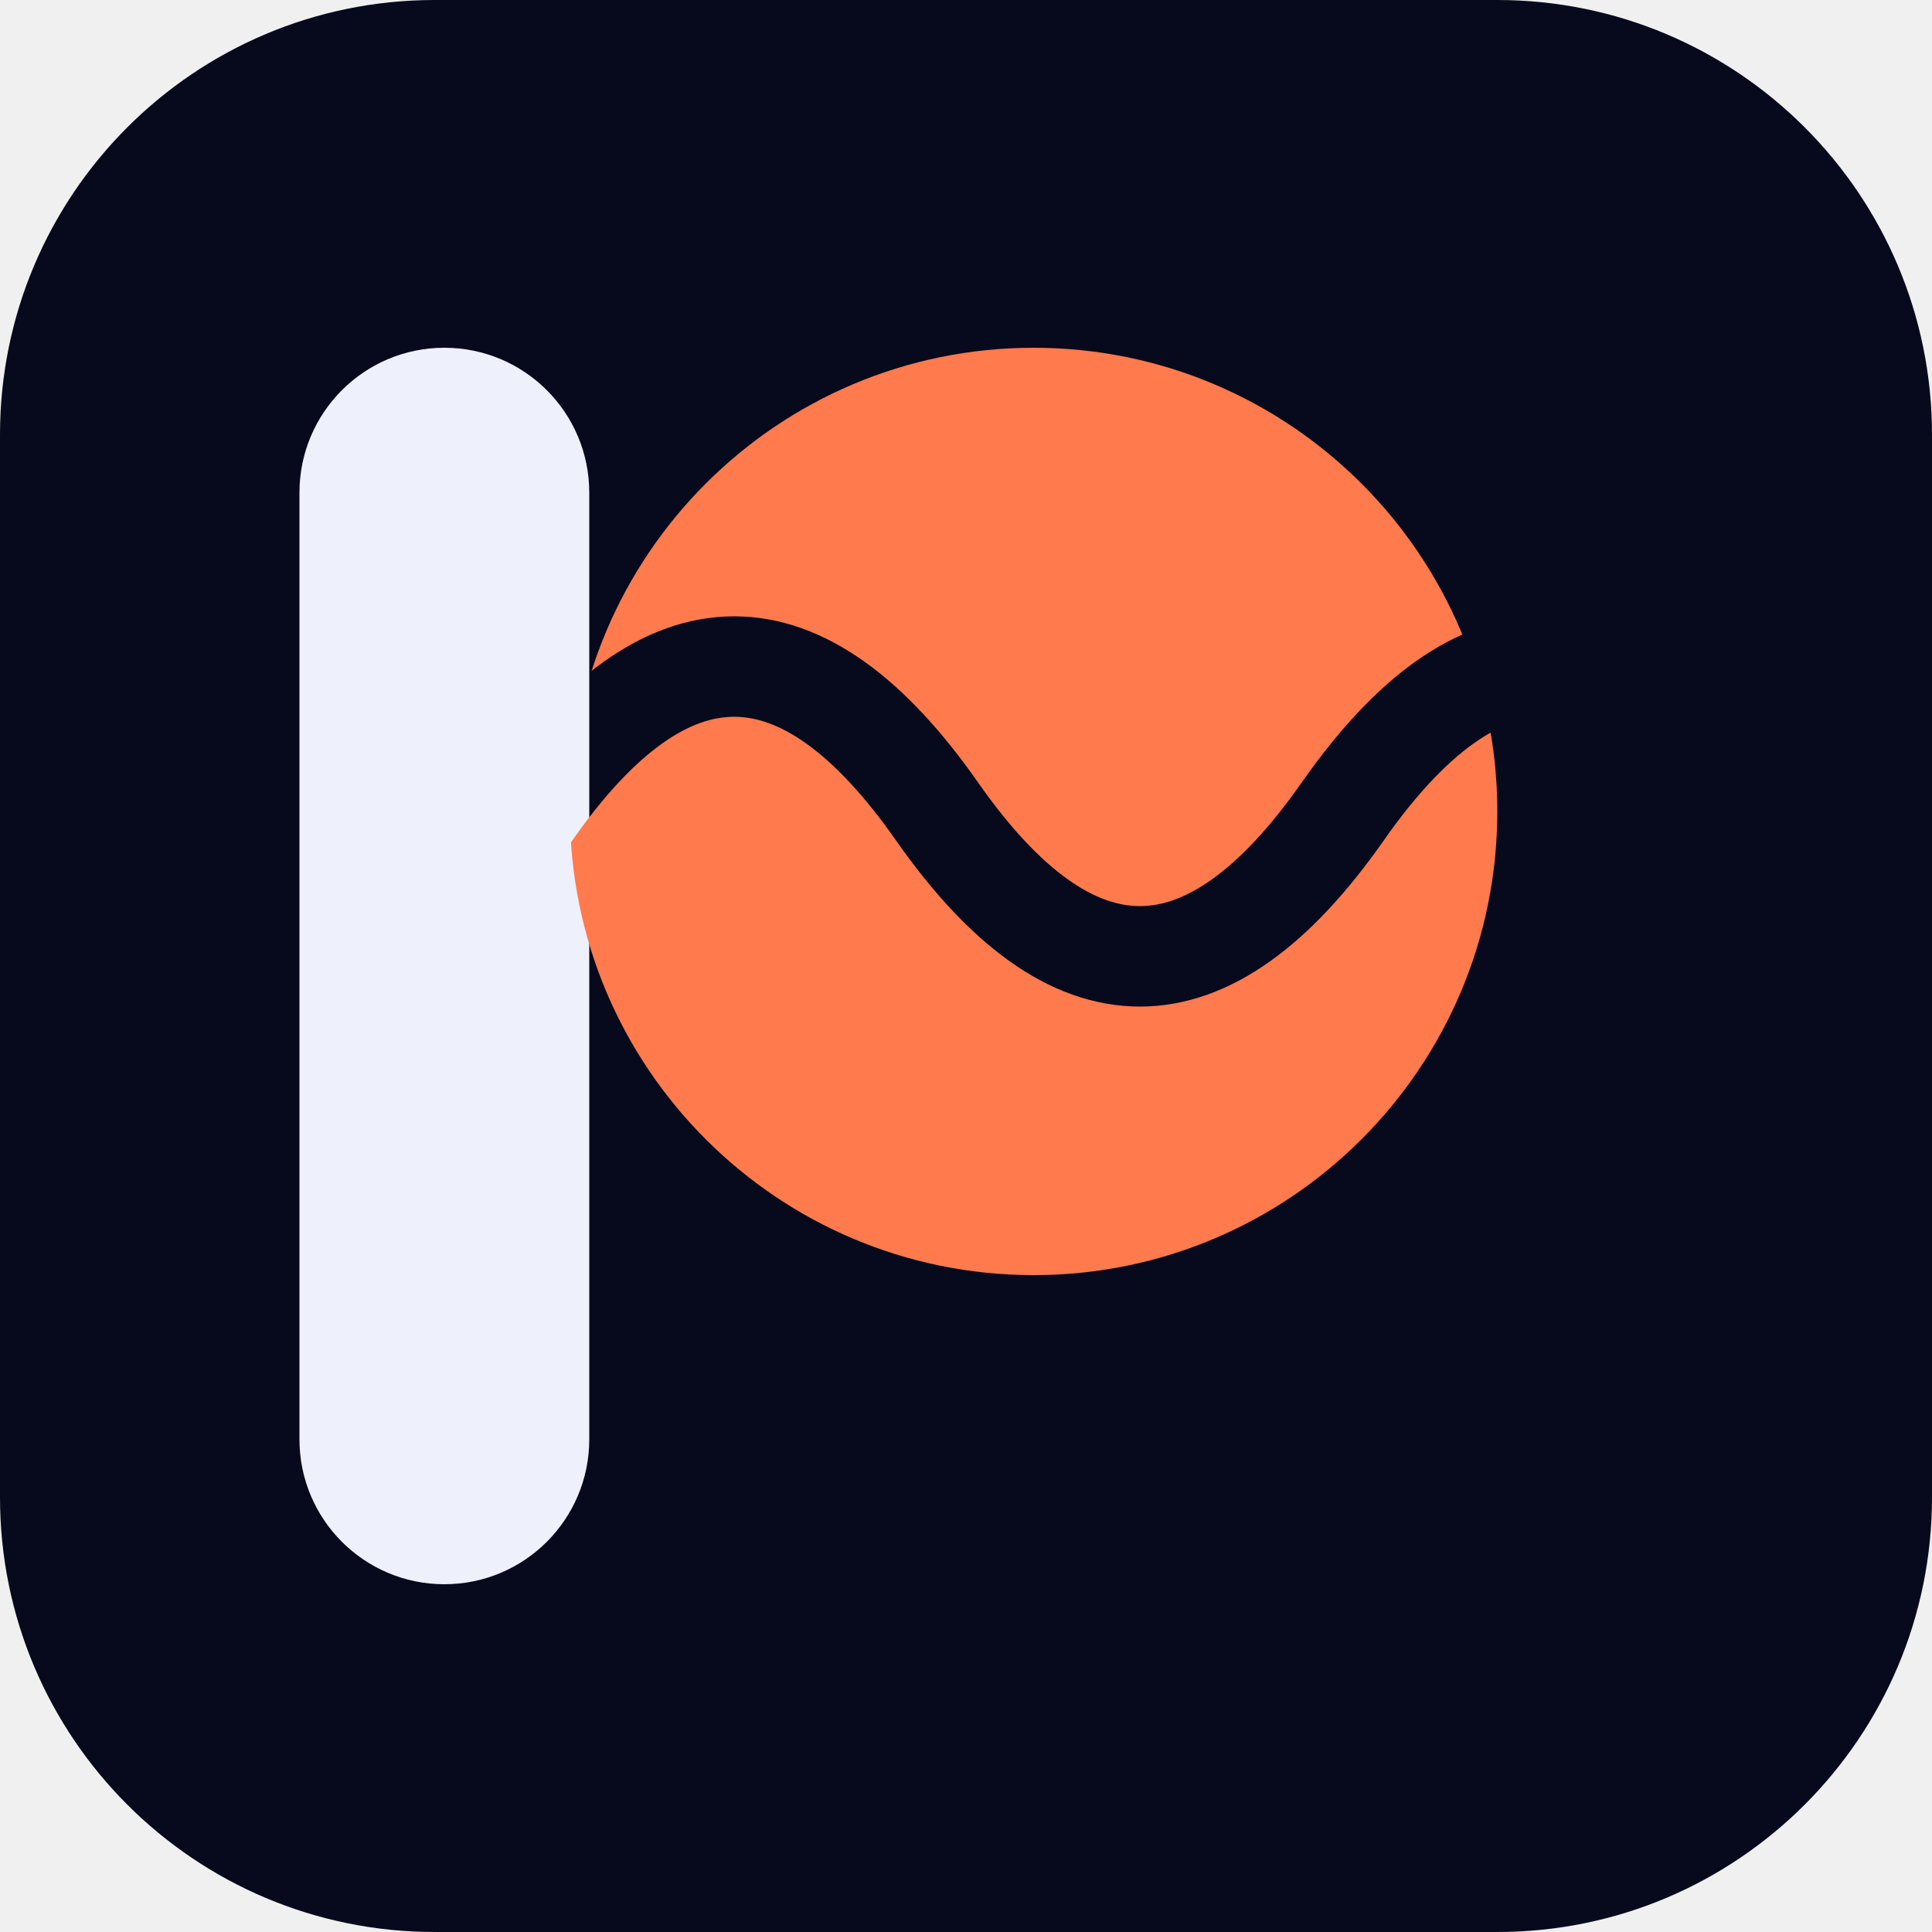
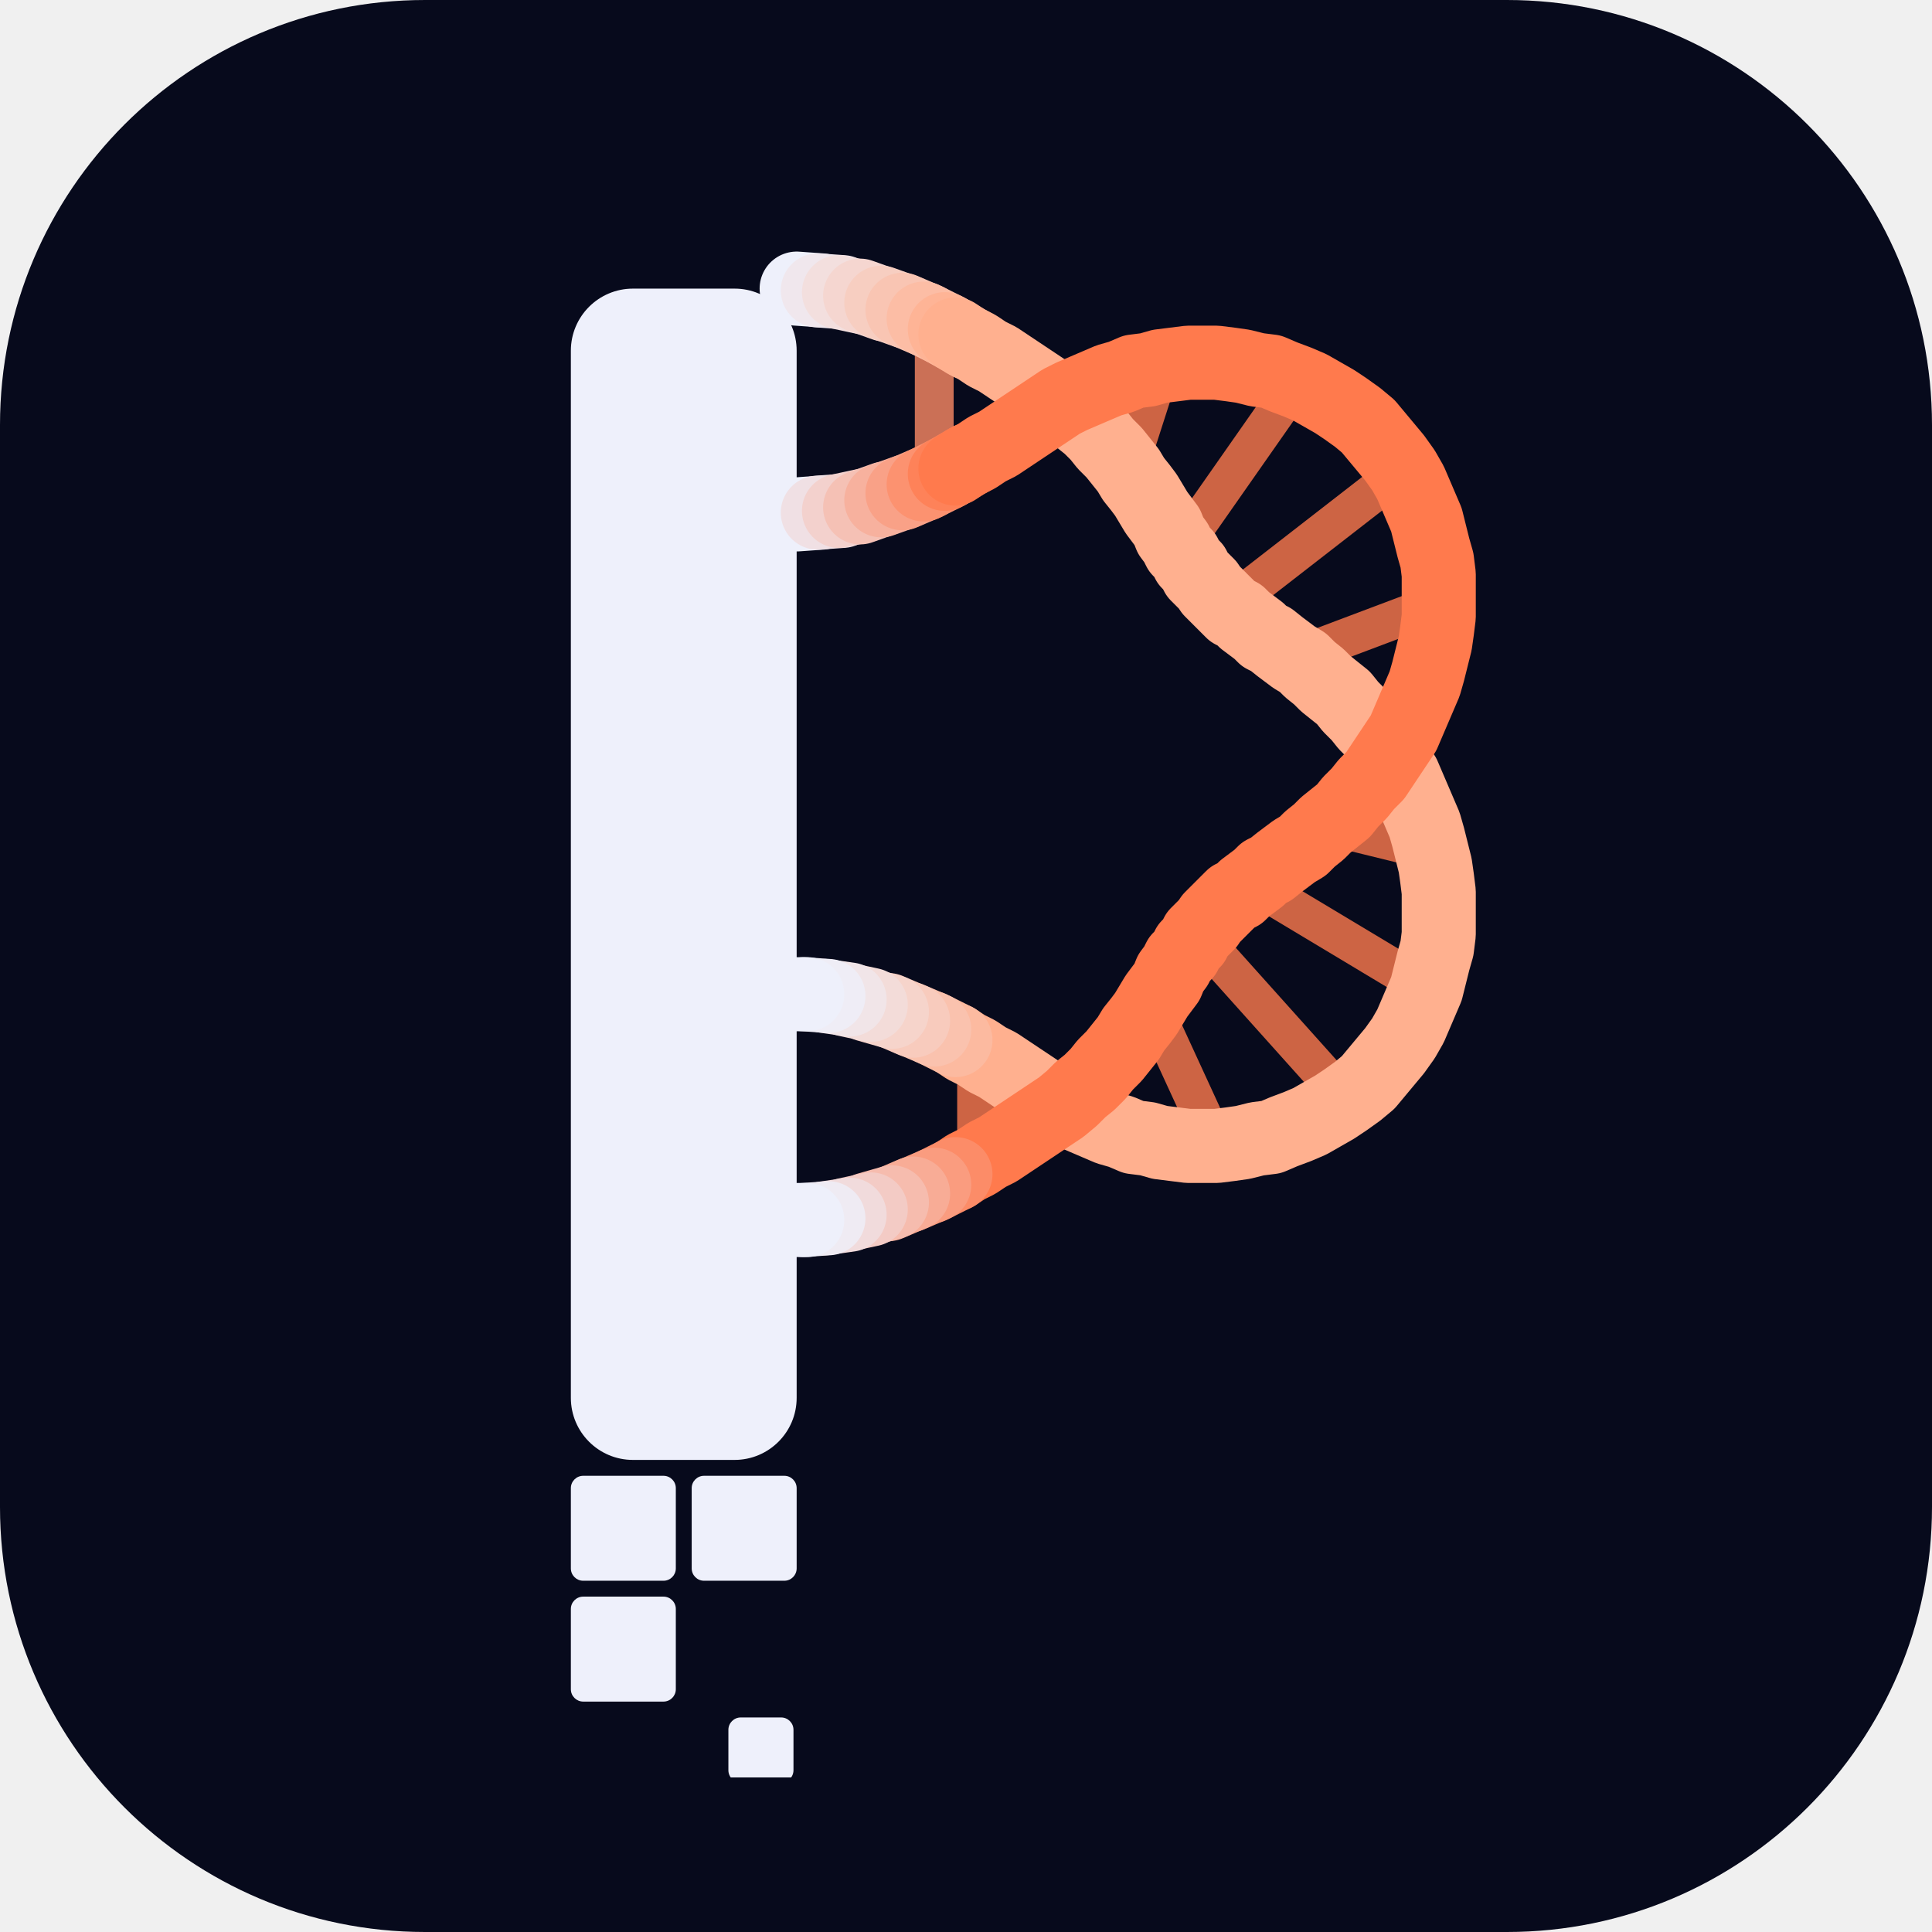
- <svg xmlns="http://www.w3.org/2000/svg" viewBox="0 0 40 40">
-   <mask id="m" maskUnits="userSpaceOnUse" x="0" y="0" width="40" height="40">
-     <rect width="40" height="40" fill="#fff" />
-     <path d="M10 16c3.5-5 7-5 10.5 0s7 5 10.5 0s7-5 10.5 0" fill="none" stroke="#000" stroke-width="2.6" stroke-linecap="round" />
-   </mask>
-   <rect width="40" height="40" rx="9" fill="#070a1c" />
-   <g transform="translate(3 4) scale(.8)">
-     <rect x="4" y="4" width="7.5" height="32" rx="3.75" fill="#eef0fb" />
-     <circle cx="23" cy="16" r="12" fill="#ff7a4d" mask="url(#m)" />
-   </g>
+ <svg xmlns="http://www.w3.org/2000/svg" viewBox="0 0 100 100">
+   <rect width="100" height="100" rx="22" fill="#070a1c" />
+   <svg x="18" y="8" width="64" height="84" viewBox="10 4 64 92">
+     <rect x="19.6" y="11.6" width="12.8" height="66.4" rx="3.52" fill="#eef0fb" />
+     <rect class="pixel" style="--i:0" x="19.60" y="78.90" width="5.95" height="5.95" rx=".7" fill="#eef0fb" />
+     <rect class="pixel" style="--i:1" x="26.45" y="78.90" width="5.95" height="5.95" rx=".7" fill="#eef0fb" />
+     <rect class="pixel" style="--i:2" x="19.60" y="85.75" width="5.95" height="5.95" rx=".7" fill="#eef0fb" />
+     <rect class="pixel" style="--i:3" x="28.53" y="92.60" width="3.69" height="3.69" rx=".7" fill="#eef0fb" />
+     <path class="peldano" style="--i:0" d="M40.20 22.38L40.20 13.62" stroke="#fd8a64" stroke-width="2.2" stroke-linecap="round" opacity=".8" />
+     <path class="peldano" style="--i:1" d="M53.05 16.02L51.16 21.89" stroke="#ff7a4d" stroke-width="2.2" stroke-linecap="round" opacity=".8" />
+     <path class="peldano" style="--i:2" d="M60.78 16.87L54.14 26.36" stroke="#ff7a4d" stroke-width="2.2" stroke-linecap="round" opacity=".8" />
+     <path class="peldano" style="--i:3" d="M66.76 21.88L56.83 29.59" stroke="#ff7a4d" stroke-width="2.2" stroke-linecap="round" opacity=".8" />
+     <path class="peldano" style="--i:4" d="M68.82 29.41L60.62 32.50" stroke="#ff7a4d" stroke-width="2.2" stroke-linecap="round" opacity=".8" />
+     <path class="peldano" style="--i:5" d="M62.43 42.02L68.42 43.49" stroke="#ff7a4d" stroke-width="2.2" stroke-linecap="round" opacity=".8" />
+     <path class="peldano" style="--i:6" d="M58.19 45.31L68.12 51.27" stroke="#ff7a4d" stroke-width="2.2" stroke-linecap="round" opacity=".8" />
+     <path class="peldano" style="--i:7" d="M55.15 48.22L63.54 57.58" stroke="#ff7a4d" stroke-width="2.2" stroke-linecap="round" opacity=".8" />
+     <path class="peldano" style="--i:8" d="M52.51 52.20L56.17 60.16" stroke="#ff7a4d" stroke-width="2.2" stroke-linecap="round" opacity=".8" />
+     <path class="peldano" style="--i:9" d="M42.60 61.08L42.60 54.92" stroke="#ff7a4d" stroke-width="2.2" stroke-linecap="round" opacity=".8" />
+     <path d="M32.4 11.6L33.8 11.7" stroke="#eef0fb" stroke-width="4.2" stroke-linecap="round" />
+     <path d="M33.6 11.7L35.0 11.8" stroke="#f0e7ed" stroke-width="4.2" stroke-linecap="round" />
+     <path d="M34.8 11.8L36.2 12.1" stroke="#f3dfde" stroke-width="4.2" stroke-linecap="round" />
+     <path d="M36.0 12.0L37.4 12.5" stroke="#f5d6d0" stroke-width="4.2" stroke-linecap="round" />
+     <path d="M37.2 12.4L38.6 12.9" stroke="#f7cec1" stroke-width="4.2" stroke-linecap="round" />
+     <path d="M38.4 12.8L39.8 13.4" stroke="#f9c5b3" stroke-width="4.2" stroke-linecap="round" />
+     <path d="M39.6 13.3L41.0 14.0" stroke="#fcbda5" stroke-width="4.2" stroke-linecap="round" />
+     <path d="M40.8 13.9L42.2 14.7" stroke="#feb496" stroke-width="4.2" stroke-linecap="round" />
+     <path d="M41.4 14.2L42.0 14.6L42.6 14.9L43.2 15.3L43.8 15.6L44.4 16.0L45.0 16.4L45.6 16.8L46.2 17.2L46.8 17.6L47.4 18.0L48.0 18.5L48.5 19.0L49.0 19.4L49.5 19.9L49.9 20.4L50.4 20.9L50.8 21.4L51.2 21.9L51.5 22.4L51.9 22.9L52.2 23.3L52.5 23.8L52.8 24.3L53.1 24.7L53.4 25.1L53.6 25.6L53.9 26.0L54.1 26.4L54.4 26.7L54.6 27.1L54.9 27.4L55.1 27.8L55.4 28.1L55.7 28.4L55.9 28.7L56.2 29.0L56.5 29.3L56.8 29.6L57.1 29.9L57.5 30.1L57.8 30.4L58.2 30.7L58.6 31.0L58.9 31.3L59.3 31.5L59.8 31.9L60.2 32.2L60.6 32.5L61.1 32.8L61.5 33.2L62.0 33.6L62.4 34.0L62.9 34.4L63.4 34.8L63.8 35.3L64.3 35.8L64.7 36.3L65.2 36.8L65.6 37.4L66.0 38.0L66.4 38.6L66.8 39.2L67.1 39.9L67.4 40.6L67.7 41.3L68.0 42.0L68.2 42.7L68.4 43.5L68.6 44.3L68.7 45.0L68.8 45.8L68.8 46.6L68.8 47.4L68.8 48.2L68.7 49.0L68.5 49.7L68.3 50.5L68.1 51.3L67.8 52.0L67.5 52.7L67.2 53.4L66.8 54.1L66.3 54.8L65.8 55.4L65.3 56.0L64.8 56.6L64.2 57.1L63.5 57.6L62.9 58.0L62.2 58.4L61.5 58.8L60.8 59.1L60.0 59.4L59.3 59.7L58.5 59.8L57.7 60.0L57.0 60.1L56.2 60.2L55.4 60.2L54.6 60.2L53.8 60.1L53.0 60.0L52.3 59.8L51.5 59.7L50.8 59.4L50.1 59.2L49.4 58.9L48.7 58.6L48.0 58.3L47.4 58.0L46.8 57.6L46.2 57.2L45.6 56.8L45.0 56.4L44.4 56.0L43.8 55.6L43.2 55.3L42.6 54.9L42.0 54.6L41.4 54.2" fill="none" stroke="#ffb08f" stroke-width="4.2" stroke-linecap="round" stroke-linejoin="round" />
+     <path d="M41.4 54.2L40.0 53.5" stroke="#fcbaa0" stroke-width="4.2" stroke-linecap="round" />
+     <path d="M40.2 53.6L38.8 53.0" stroke="#fac2ae" stroke-width="4.2" stroke-linecap="round" />
+     <path d="M39.0 53.1L37.6 52.5" stroke="#f8cbbd" stroke-width="4.2" stroke-linecap="round" />
+     <path d="M37.8 52.6L36.4 52.2" stroke="#f6d4cb" stroke-width="4.2" stroke-linecap="round" />
+     <path d="M36.6 52.2L35.2 51.9" stroke="#f3dcd9" stroke-width="4.2" stroke-linecap="round" />
+     <path d="M35.4 51.9L34.0 51.7" stroke="#f1e5e8" stroke-width="4.2" stroke-linecap="round" />
+     <path d="M34.2 51.7L32.8 51.6" stroke="#efedf6" stroke-width="4.2" stroke-linecap="round" />
+     <path d="M33.0 51.6L32.4 51.6" stroke="#eef0fb" stroke-width="4.2" stroke-linecap="round" />
+     <path d="M32.4 24.4L33.8 24.3" stroke="#eef0fb" stroke-width="4.2" stroke-linecap="round" />
+     <path d="M33.6 24.3L35.0 24.2" stroke="#f0e0e4" stroke-width="4.2" stroke-linecap="round" />
+     <path d="M34.8 24.2L36.2 23.9" stroke="#f3d1cd" stroke-width="4.2" stroke-linecap="round" />
+     <path d="M36.0 24.0L37.4 23.5" stroke="#f5c1b5" stroke-width="4.2" stroke-linecap="round" />
+     <path d="M37.2 23.6L38.6 23.1" stroke="#f7b19e" stroke-width="4.2" stroke-linecap="round" />
+     <path d="M38.4 23.2L39.8 22.6" stroke="#f9a187" stroke-width="4.2" stroke-linecap="round" />
+     <path d="M39.6 22.7L41.0 22.0" stroke="#fc9270" stroke-width="4.2" stroke-linecap="round" />
+     <path d="M40.8 22.1L42.2 21.3" stroke="#fe8259" stroke-width="4.2" stroke-linecap="round" />
+     <path d="M41.4 21.8L42.0 21.4L42.6 21.1L43.2 20.7L43.8 20.4L44.4 20.0L45.0 19.6L45.6 19.2L46.2 18.8L46.8 18.4L47.4 18.0L48.0 17.7L48.7 17.4L49.4 17.1L50.1 16.8L50.8 16.6L51.5 16.3L52.3 16.2L53.0 16.0L53.8 15.9L54.6 15.8L55.4 15.8L56.2 15.8L57.0 15.9L57.7 16.0L58.5 16.2L59.3 16.3L60.0 16.6L60.8 16.9L61.5 17.2L62.2 17.6L62.9 18.0L63.5 18.4L64.2 18.9L64.8 19.4L65.3 20.0L65.8 20.6L66.3 21.2L66.8 21.9L67.2 22.6L67.5 23.3L67.8 24.0L68.1 24.7L68.3 25.5L68.5 26.3L68.7 27.0L68.8 27.8L68.8 28.6L68.8 29.4L68.8 30.2L68.7 31.0L68.6 31.7L68.4 32.5L68.2 33.3L68.0 34.0L67.7 34.7L67.4 35.4L67.1 36.1L66.8 36.8L66.4 37.4L66.0 38.0L65.6 38.6L65.2 39.2L64.7 39.7L64.3 40.2L63.8 40.7L63.4 41.2L62.9 41.6L62.4 42.0L62.0 42.4L61.5 42.8L61.1 43.2L60.6 43.5L60.2 43.8L59.8 44.1L59.3 44.5L58.9 44.7L58.6 45.0L58.2 45.3L57.8 45.6L57.5 45.9L57.1 46.1L56.8 46.4L56.5 46.7L56.2 47.0L55.9 47.3L55.7 47.6L55.4 47.9L55.1 48.2L54.9 48.6L54.6 48.9L54.4 49.3L54.1 49.6L53.9 50.0L53.6 50.4L53.4 50.9L53.1 51.3L52.8 51.7L52.5 52.2L52.2 52.7L51.9 53.1L51.5 53.6L51.2 54.1L50.8 54.6L50.4 55.1L49.9 55.6L49.5 56.1L49.0 56.6L48.5 57.0L48.0 57.5L47.4 58.0L46.8 58.4L46.2 58.8L45.6 59.2L45.0 59.6L44.4 60.0L43.8 60.4L43.2 60.7L42.6 61.1L42.0 61.4L41.4 61.8" fill="none" stroke="#ff7a4d" stroke-width="4.2" stroke-linecap="round" stroke-linejoin="round" />
+     <path d="M41.4 61.8L40.0 62.5" stroke="#fc8c68" stroke-width="4.2" stroke-linecap="round" />
+     <path d="M40.2 62.4L38.8 63.0" stroke="#fa9c7f" stroke-width="4.2" stroke-linecap="round" />
+     <path d="M39.0 62.9L37.6 63.5" stroke="#f8ac96" stroke-width="4.2" stroke-linecap="round" />
+     <path d="M37.8 63.4L36.4 63.8" stroke="#f6bcae" stroke-width="4.2" stroke-linecap="round" />
+     <path d="M36.6 63.8L35.2 64.1" stroke="#f3cbc5" stroke-width="4.2" stroke-linecap="round" />
+     <path d="M35.4 64.1L34.0 64.3" stroke="#f1dbdc" stroke-width="4.2" stroke-linecap="round" />
+     <path d="M34.2 64.3L32.8 64.4" stroke="#efebf3" stroke-width="4.2" stroke-linecap="round" />
+     <path d="M33.0 64.4L32.4 64.4" stroke="#eef0fb" stroke-width="4.2" stroke-linecap="round" />
+   </svg>
</svg>
